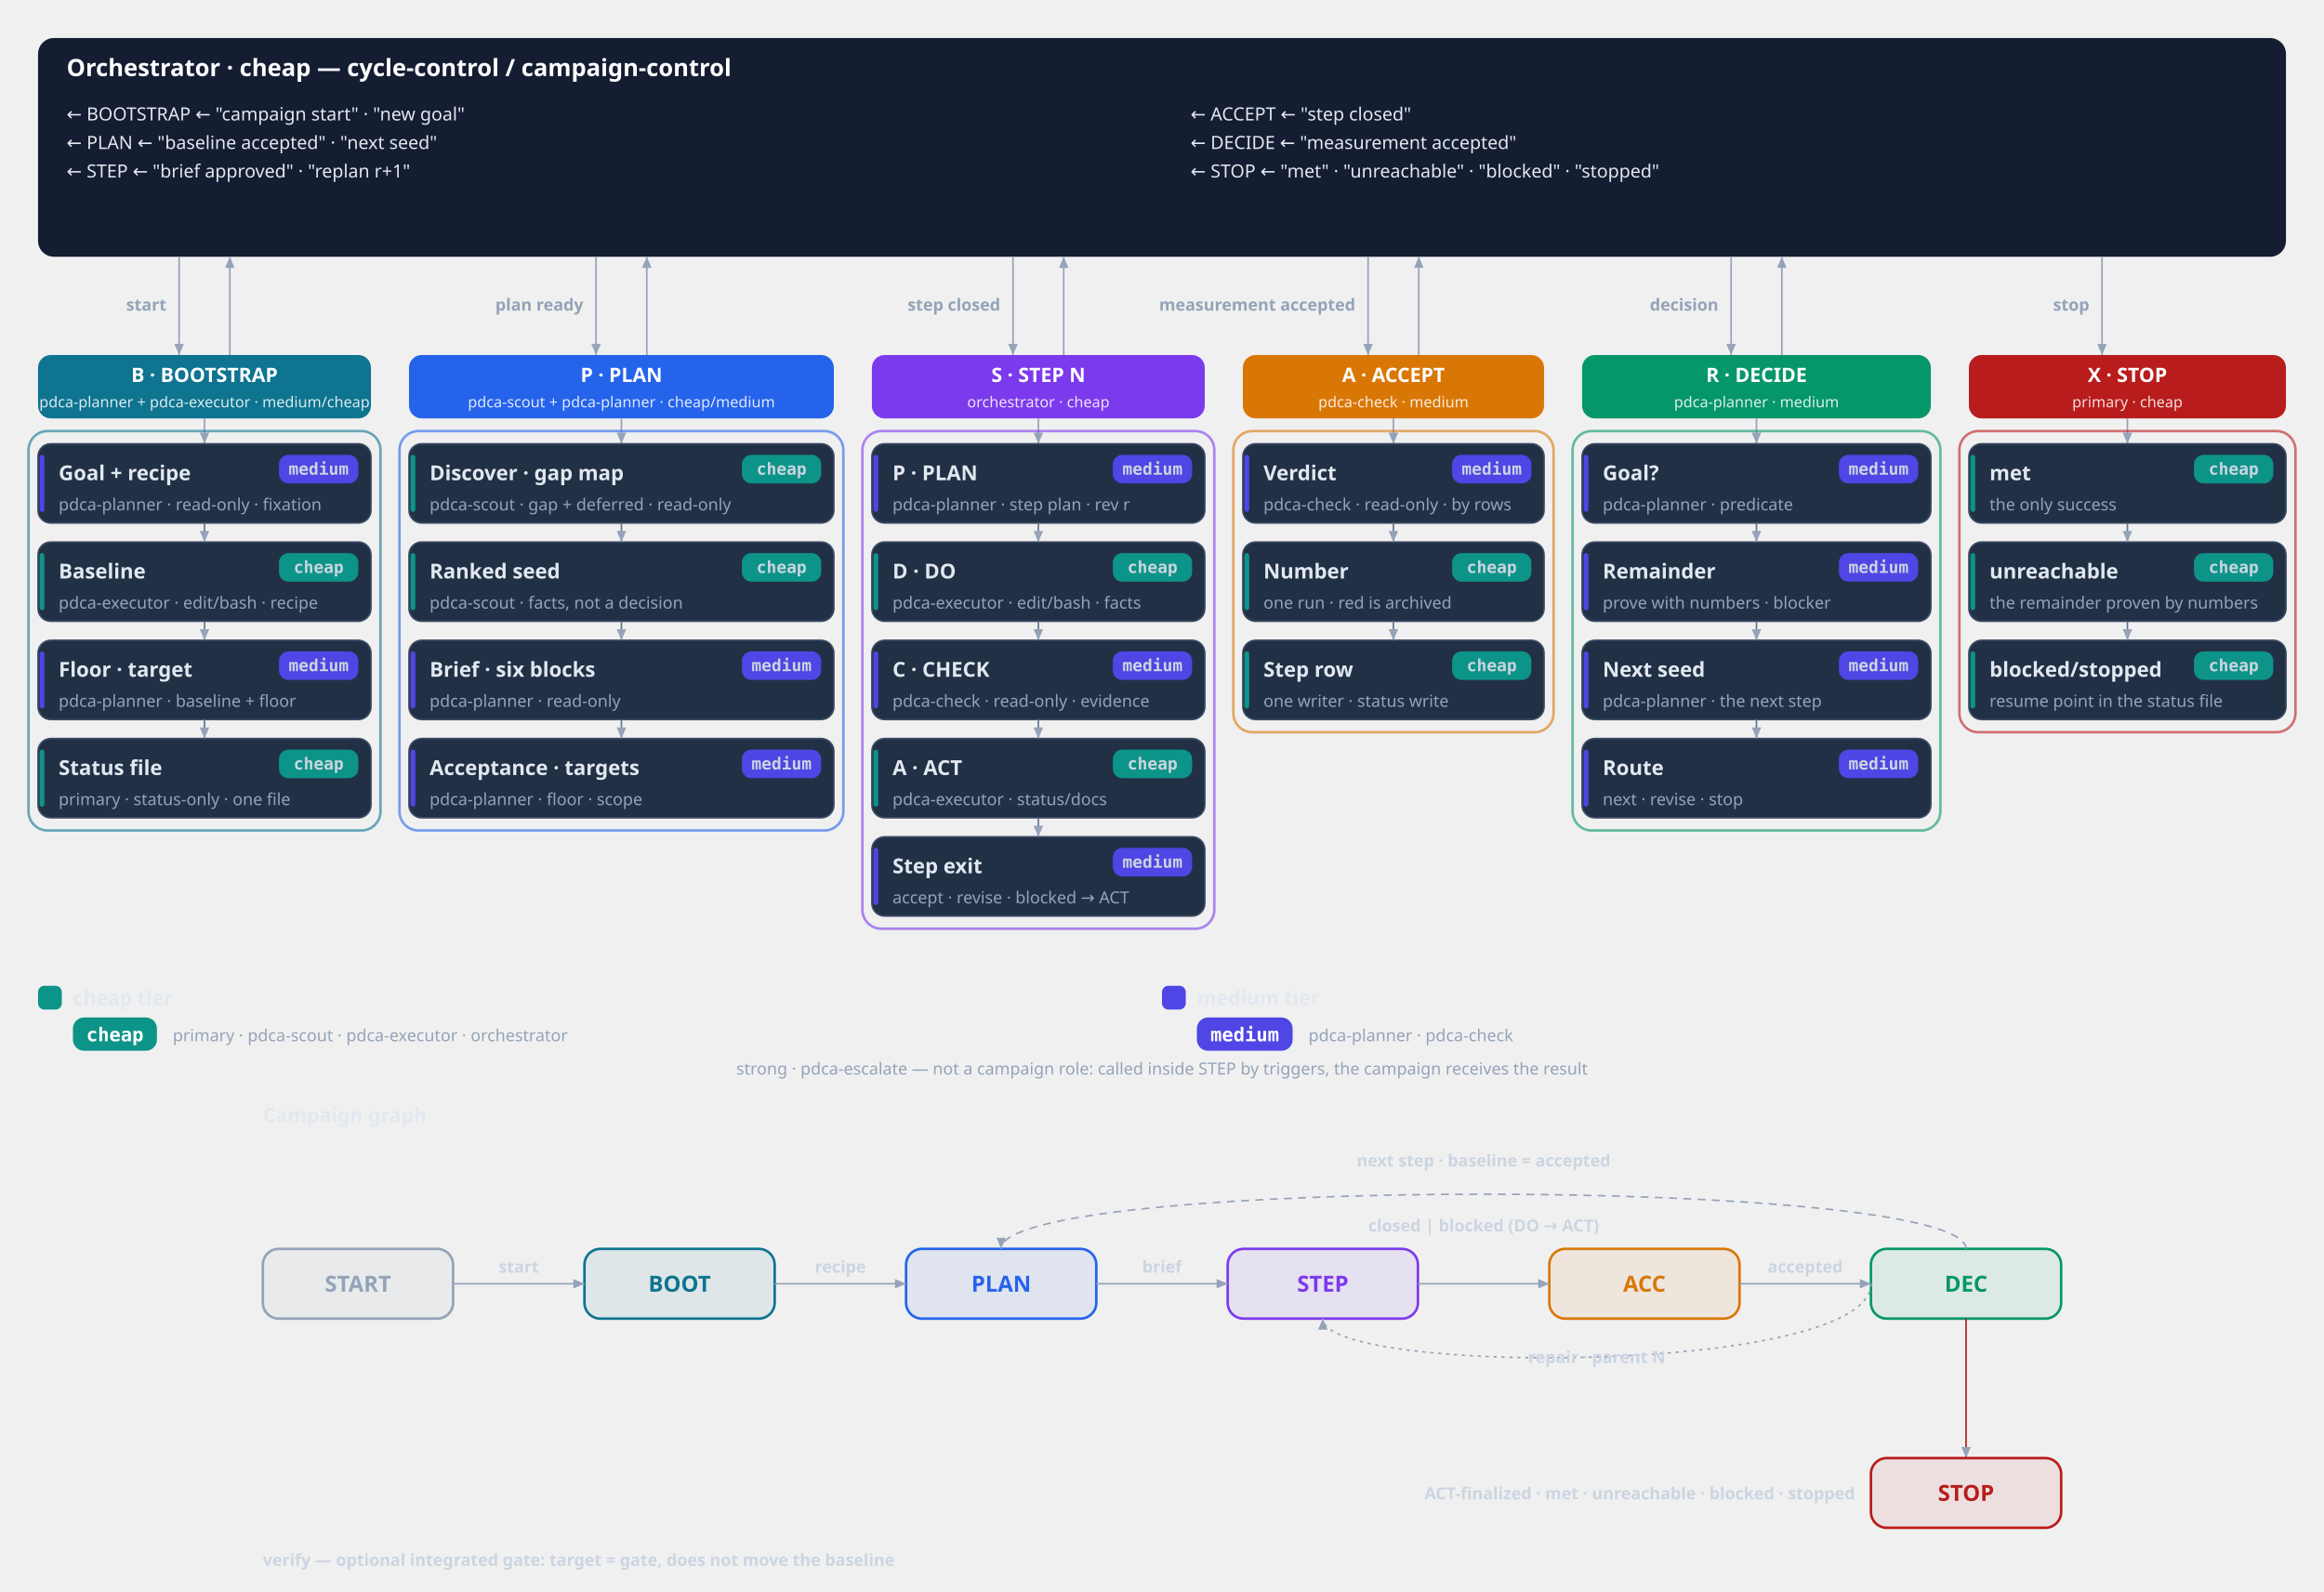
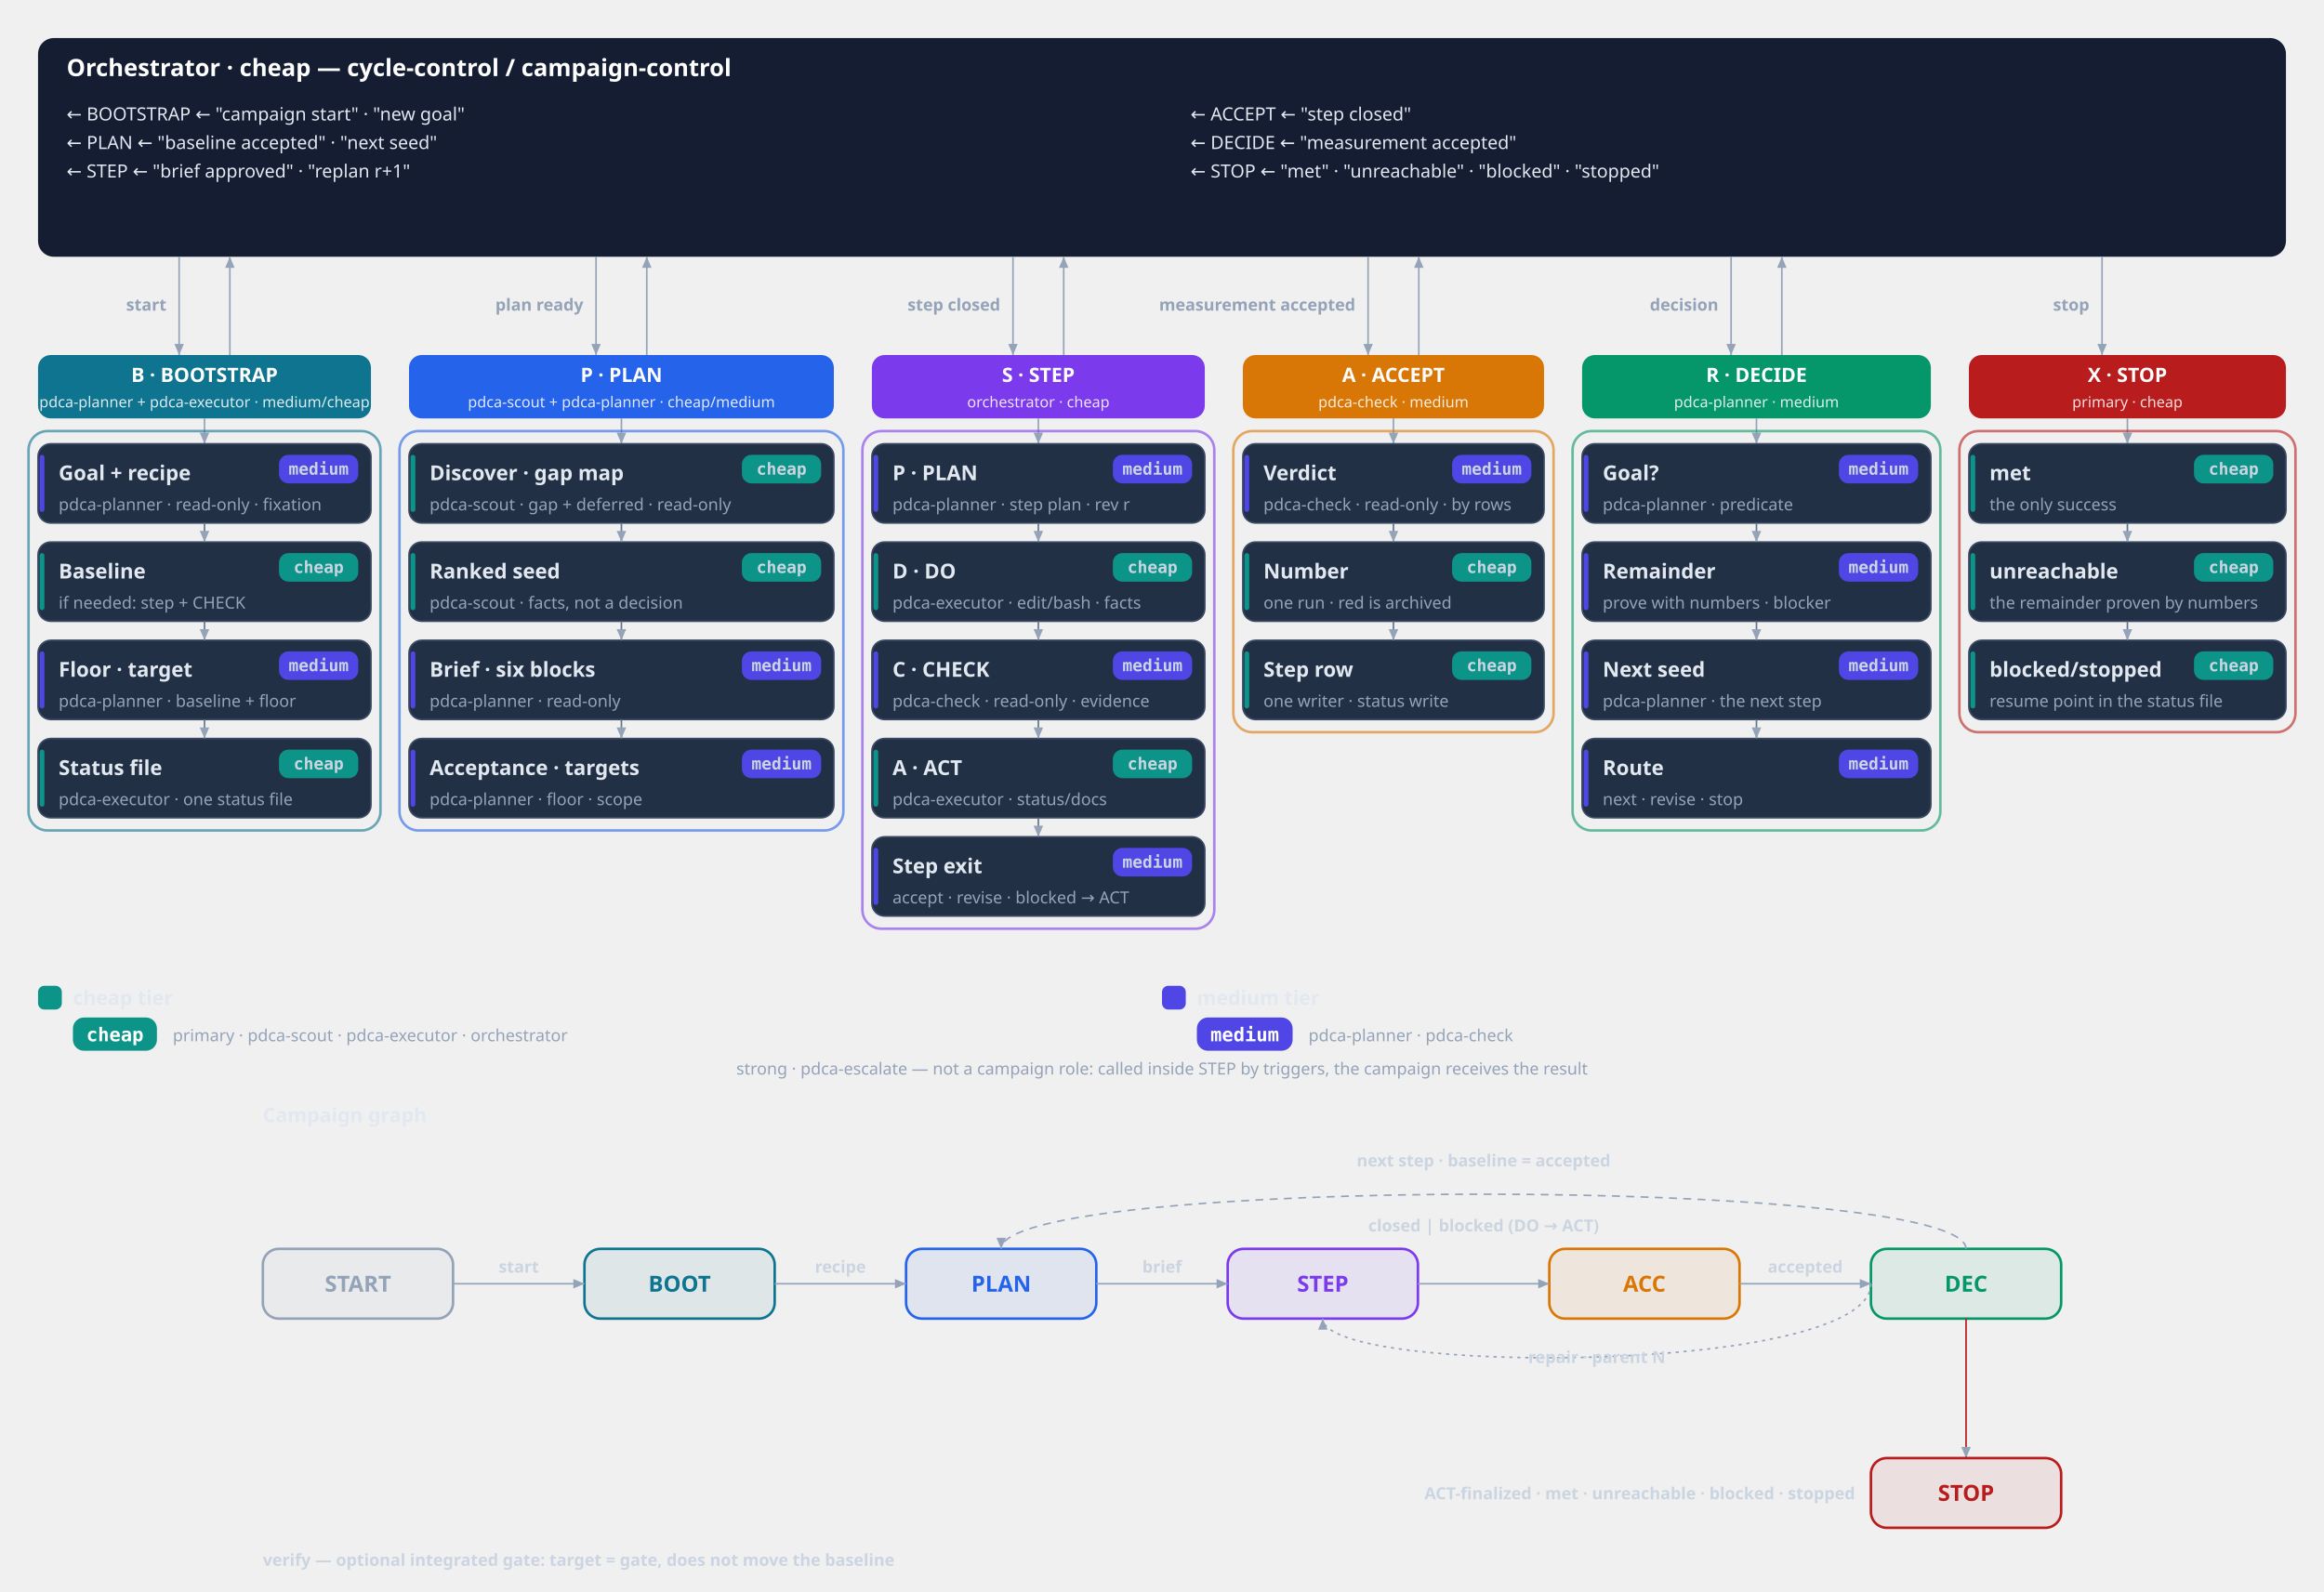
<svg xmlns="http://www.w3.org/2000/svg" viewBox="0 0 1466 1004" width="1466" font-family="Segoe UI, system-ui, sans-serif">
  <defs>
    <marker id="arrow" markerWidth="9" markerHeight="9" refX="7" refY="3" orient="auto">
      <path d="M0,0 L7,3 L0,6 Z" fill="#94a3b8" />
    </marker>
  </defs>
  <style>
.t{font-size:13px;font-weight:600;fill:#e2e8f0}
.s{font-size:10.5px;fill:#94a3b8}
.h{font-size:12.5px;font-weight:700;fill:#ffffff}
.ho{font-size:9.5px;fill:#ffffff;fill-opacity:0.85}
.g{font-size:10.5px;font-weight:600}
.band{fill:#141d31}
.bt{fill:#ffffff;font-size:15px;font-weight:700}
.ol{fill:#e2e8f0;font-size:11.5px}
.lt{font-size:12.5px;font-weight:700;fill:#e2e8f0}
.ls{font-size:10.5px;fill:#94a3b8}
.lm{font-family:ui-monospace,Consolas,Menlo,monospace;font-size:12px;font-weight:700}
.bm{font-family:ui-monospace,Consolas,Menlo,monospace;font-size:10.5px;font-weight:700}
.st{font-size:14px;font-weight:700}
</style>
  <rect x="24" y="24" width="1418" height="138" rx="10" class="band" />
  <text x="42" y="48" class="bt">Orchestrator · cheap — cycle-control / campaign-control</text>
  <text x="42" y="76" class="ol">← BOOTSTRAP ← "campaign start" · "new goal"</text>
  <text x="42" y="94" class="ol">← PLAN ← "baseline accepted" · "next seed"</text>
  <text x="42" y="112" class="ol">← STEP ← "brief approved" · "replan r+1"</text>
  <text x="751.0" y="76" class="ol">← ACCEPT ← "step closed"</text>
  <text x="751.0" y="94" class="ol">← DECIDE ← "measurement accepted"</text>
  <text x="751.0" y="112" class="ol">← STOP ← "met" · "unreachable" · "blocked" · "stopped"</text>
  <rect x="24" y="224" width="210" height="40" rx="8" fill="#0e7490" />
  <text x="129.0" y="241" class="h" text-anchor="middle">B · BOOTSTRAP</text>
  <text x="129.0" y="257" class="ho" text-anchor="middle">pdca-planner + pdca-executor · medium/cheap</text>
  <polyline points="129.0,264 129.0,280" fill="none" stroke="#94a3b8" marker-end="url(#arrow)" />
  <rect x="24" y="280" width="210" height="50" rx="8" fill="#223046" stroke="#3b4a63" stroke-width="1" />
  <rect x="25" y="287" width="3" height="36" rx="1.5" fill="#4f46e5" />
  <rect x="176" y="287" width="50" height="18" rx="6" fill="#4f46e5" />
  <text x="201.0" y="299.5" class="bm" fill="#cbd5e1" text-anchor="middle">medium</text>
  <text x="37" y="303" class="t">Goal + recipe</text>
  <text x="37" y="322" class="s">pdca-planner · read-only · fixation</text>
  <rect x="24" y="342" width="210" height="50" rx="8" fill="#223046" stroke="#3b4a63" stroke-width="1" />
  <rect x="25" y="349" width="3" height="36" rx="1.5" fill="#0d9488" />
  <rect x="176" y="349" width="50" height="18" rx="6" fill="#0d9488" />
  <text x="201.0" y="361.5" class="bm" fill="#cbd5e1" text-anchor="middle">cheap</text>
  <text x="37" y="365" class="t">Baseline</text>
-   <text x="37" y="384" class="s">pdca-executor · edit/bash · recipe</text>
+   <text x="37" y="384" class="s">if needed: step + CHECK</text>
  <polyline points="129.0,330 129.0,342" fill="none" stroke="#64748b" marker-end="url(#arrow)" />
  <rect x="24" y="404" width="210" height="50" rx="8" fill="#223046" stroke="#3b4a63" stroke-width="1" />
  <rect x="25" y="411" width="3" height="36" rx="1.5" fill="#4f46e5" />
  <rect x="176" y="411" width="50" height="18" rx="6" fill="#4f46e5" />
  <text x="201.0" y="423.5" class="bm" fill="#cbd5e1" text-anchor="middle">medium</text>
  <text x="37" y="427" class="t">Floor · target</text>
  <text x="37" y="446" class="s">pdca-planner · baseline + floor</text>
  <polyline points="129.0,392 129.0,404" fill="none" stroke="#64748b" marker-end="url(#arrow)" />
  <rect x="24" y="466" width="210" height="50" rx="8" fill="#223046" stroke="#3b4a63" stroke-width="1" />
  <rect x="25" y="473" width="3" height="36" rx="1.5" fill="#0d9488" />
  <rect x="176" y="473" width="50" height="18" rx="6" fill="#0d9488" />
  <text x="201.0" y="485.5" class="bm" fill="#cbd5e1" text-anchor="middle">cheap</text>
  <text x="37" y="489" class="t">Status file</text>
-   <text x="37" y="508" class="s">primary · status-only · one file</text>
+   <text x="37" y="508" class="s">pdca-executor · one status file</text>
  <polyline points="129.0,454 129.0,466" fill="none" stroke="#64748b" marker-end="url(#arrow)" />
  <rect x="18" y="272" width="222" height="252" rx="12" fill="none" stroke="#0e7490" stroke-opacity="0.6" stroke-width="1.6" />
  <rect x="258" y="224" width="268" height="40" rx="8" fill="#2563eb" />
  <text x="392.0" y="241" class="h" text-anchor="middle">P · PLAN</text>
  <text x="392.0" y="257" class="ho" text-anchor="middle">pdca-scout + pdca-planner · cheap/medium</text>
  <polyline points="392.0,264 392.0,280" fill="none" stroke="#94a3b8" marker-end="url(#arrow)" />
  <rect x="258" y="280" width="268" height="50" rx="8" fill="#223046" stroke="#3b4a63" stroke-width="1" />
  <rect x="259" y="287" width="3" height="36" rx="1.5" fill="#0d9488" />
  <rect x="468" y="287" width="50" height="18" rx="6" fill="#0d9488" />
  <text x="493.0" y="299.5" class="bm" fill="#cbd5e1" text-anchor="middle">cheap</text>
  <text x="271" y="303" class="t">Discover · gap map</text>
  <text x="271" y="322" class="s">pdca-scout · gap + deferred · read-only</text>
  <rect x="258" y="342" width="268" height="50" rx="8" fill="#223046" stroke="#3b4a63" stroke-width="1" />
  <rect x="259" y="349" width="3" height="36" rx="1.5" fill="#0d9488" />
  <rect x="468" y="349" width="50" height="18" rx="6" fill="#0d9488" />
  <text x="493.0" y="361.5" class="bm" fill="#cbd5e1" text-anchor="middle">cheap</text>
  <text x="271" y="365" class="t">Ranked seed</text>
  <text x="271" y="384" class="s">pdca-scout · facts, not a decision</text>
  <polyline points="392.0,330 392.0,342" fill="none" stroke="#64748b" marker-end="url(#arrow)" />
  <rect x="258" y="404" width="268" height="50" rx="8" fill="#223046" stroke="#3b4a63" stroke-width="1" />
  <rect x="259" y="411" width="3" height="36" rx="1.5" fill="#4f46e5" />
  <rect x="468" y="411" width="50" height="18" rx="6" fill="#4f46e5" />
  <text x="493.0" y="423.5" class="bm" fill="#cbd5e1" text-anchor="middle">medium</text>
  <text x="271" y="427" class="t">Brief · six blocks</text>
  <text x="271" y="446" class="s">pdca-planner · read-only</text>
  <polyline points="392.0,392 392.0,404" fill="none" stroke="#64748b" marker-end="url(#arrow)" />
  <rect x="258" y="466" width="268" height="50" rx="8" fill="#223046" stroke="#3b4a63" stroke-width="1" />
  <rect x="259" y="473" width="3" height="36" rx="1.5" fill="#4f46e5" />
  <rect x="468" y="473" width="50" height="18" rx="6" fill="#4f46e5" />
  <text x="493.0" y="485.5" class="bm" fill="#cbd5e1" text-anchor="middle">medium</text>
  <text x="271" y="489" class="t">Acceptance · targets</text>
  <text x="271" y="508" class="s">pdca-planner · floor · scope</text>
  <polyline points="392.0,454 392.0,466" fill="none" stroke="#64748b" marker-end="url(#arrow)" />
  <rect x="252" y="272" width="280" height="252" rx="12" fill="none" stroke="#2563eb" stroke-opacity="0.6" stroke-width="1.6" />
  <rect x="550" y="224" width="210" height="40" rx="8" fill="#7c3aed" />
-   <text x="655.0" y="241" class="h" text-anchor="middle">S · STEP N</text>
+   <text x="655.0" y="241" class="h" text-anchor="middle">S · STEP</text>
  <text x="655.0" y="257" class="ho" text-anchor="middle">orchestrator · cheap</text>
  <polyline points="655.0,264 655.0,280" fill="none" stroke="#94a3b8" marker-end="url(#arrow)" />
  <rect x="550" y="280" width="210" height="50" rx="8" fill="#223046" stroke="#3b4a63" stroke-width="1" />
  <rect x="551" y="287" width="3" height="36" rx="1.5" fill="#4f46e5" />
  <rect x="702" y="287" width="50" height="18" rx="6" fill="#4f46e5" />
  <text x="727.0" y="299.5" class="bm" fill="#cbd5e1" text-anchor="middle">medium</text>
  <text x="563" y="303" class="t">P · PLAN</text>
  <text x="563" y="322" class="s">pdca-planner · step plan · rev r</text>
  <rect x="550" y="342" width="210" height="50" rx="8" fill="#223046" stroke="#3b4a63" stroke-width="1" />
  <rect x="551" y="349" width="3" height="36" rx="1.5" fill="#0d9488" />
  <rect x="702" y="349" width="50" height="18" rx="6" fill="#0d9488" />
  <text x="727.0" y="361.5" class="bm" fill="#cbd5e1" text-anchor="middle">cheap</text>
  <text x="563" y="365" class="t">D · DO</text>
  <text x="563" y="384" class="s">pdca-executor · edit/bash · facts</text>
  <polyline points="655.0,330 655.0,342" fill="none" stroke="#64748b" marker-end="url(#arrow)" />
  <rect x="550" y="404" width="210" height="50" rx="8" fill="#223046" stroke="#3b4a63" stroke-width="1" />
  <rect x="551" y="411" width="3" height="36" rx="1.5" fill="#4f46e5" />
  <rect x="702" y="411" width="50" height="18" rx="6" fill="#4f46e5" />
  <text x="727.0" y="423.5" class="bm" fill="#cbd5e1" text-anchor="middle">medium</text>
  <text x="563" y="427" class="t">C · CHECK</text>
  <text x="563" y="446" class="s">pdca-check · read-only · evidence</text>
  <polyline points="655.0,392 655.0,404" fill="none" stroke="#64748b" marker-end="url(#arrow)" />
  <rect x="550" y="466" width="210" height="50" rx="8" fill="#223046" stroke="#3b4a63" stroke-width="1" />
  <rect x="551" y="473" width="3" height="36" rx="1.5" fill="#0d9488" />
  <rect x="702" y="473" width="50" height="18" rx="6" fill="#0d9488" />
  <text x="727.0" y="485.5" class="bm" fill="#cbd5e1" text-anchor="middle">cheap</text>
  <text x="563" y="489" class="t">A · ACT</text>
  <text x="563" y="508" class="s">pdca-executor · status/docs</text>
  <polyline points="655.0,454 655.0,466" fill="none" stroke="#64748b" marker-end="url(#arrow)" />
  <rect x="550" y="528" width="210" height="50" rx="8" fill="#223046" stroke="#3b4a63" stroke-width="1" />
  <rect x="551" y="535" width="3" height="36" rx="1.5" fill="#4f46e5" />
  <rect x="702" y="535" width="50" height="18" rx="6" fill="#4f46e5" />
  <text x="727.0" y="547.5" class="bm" fill="#cbd5e1" text-anchor="middle">medium</text>
  <text x="563" y="551" class="t">Step exit</text>
  <text x="563" y="570" class="s">accept · revise · blocked → ACT</text>
  <polyline points="655.0,516 655.0,528" fill="none" stroke="#64748b" marker-end="url(#arrow)" />
  <rect x="544" y="272" width="222" height="314" rx="12" fill="none" stroke="#7c3aed" stroke-opacity="0.6" stroke-width="1.6" />
  <rect x="784" y="224" width="190" height="40" rx="8" fill="#d97706" />
  <text x="879.0" y="241" class="h" text-anchor="middle">A · ACCEPT</text>
  <text x="879.0" y="257" class="ho" text-anchor="middle">pdca-check · medium</text>
  <polyline points="879.0,264 879.0,280" fill="none" stroke="#94a3b8" marker-end="url(#arrow)" />
  <rect x="784" y="280" width="190" height="50" rx="8" fill="#223046" stroke="#3b4a63" stroke-width="1" />
  <rect x="785" y="287" width="3" height="36" rx="1.5" fill="#4f46e5" />
  <rect x="916" y="287" width="50" height="18" rx="6" fill="#4f46e5" />
  <text x="941.0" y="299.5" class="bm" fill="#cbd5e1" text-anchor="middle">medium</text>
  <text x="797" y="303" class="t">Verdict</text>
  <text x="797" y="322" class="s">pdca-check · read-only · by rows</text>
  <rect x="784" y="342" width="190" height="50" rx="8" fill="#223046" stroke="#3b4a63" stroke-width="1" />
  <rect x="785" y="349" width="3" height="36" rx="1.5" fill="#0d9488" />
  <rect x="916" y="349" width="50" height="18" rx="6" fill="#0d9488" />
  <text x="941.0" y="361.5" class="bm" fill="#cbd5e1" text-anchor="middle">cheap</text>
  <text x="797" y="365" class="t">Number</text>
  <text x="797" y="384" class="s">one run · red is archived</text>
  <polyline points="879.0,330 879.0,342" fill="none" stroke="#64748b" marker-end="url(#arrow)" />
  <rect x="784" y="404" width="190" height="50" rx="8" fill="#223046" stroke="#3b4a63" stroke-width="1" />
  <rect x="785" y="411" width="3" height="36" rx="1.5" fill="#0d9488" />
  <rect x="916" y="411" width="50" height="18" rx="6" fill="#0d9488" />
  <text x="941.0" y="423.5" class="bm" fill="#cbd5e1" text-anchor="middle">cheap</text>
  <text x="797" y="427" class="t">Step row</text>
  <text x="797" y="446" class="s">one writer · status write</text>
  <polyline points="879.0,392 879.0,404" fill="none" stroke="#64748b" marker-end="url(#arrow)" />
  <rect x="778" y="272" width="202" height="190" rx="12" fill="none" stroke="#d97706" stroke-opacity="0.6" stroke-width="1.6" />
  <rect x="998" y="224" width="220" height="40" rx="8" fill="#059669" />
  <text x="1108.0" y="241" class="h" text-anchor="middle">R · DECIDE</text>
  <text x="1108.0" y="257" class="ho" text-anchor="middle">pdca-planner · medium</text>
  <polyline points="1108.0,264 1108.0,280" fill="none" stroke="#94a3b8" marker-end="url(#arrow)" />
  <rect x="998" y="280" width="220" height="50" rx="8" fill="#223046" stroke="#3b4a63" stroke-width="1" />
  <rect x="999" y="287" width="3" height="36" rx="1.5" fill="#4f46e5" />
  <rect x="1160" y="287" width="50" height="18" rx="6" fill="#4f46e5" />
  <text x="1185.0" y="299.5" class="bm" fill="#cbd5e1" text-anchor="middle">medium</text>
  <text x="1011" y="303" class="t">Goal?</text>
  <text x="1011" y="322" class="s">pdca-planner · predicate</text>
  <rect x="998" y="342" width="220" height="50" rx="8" fill="#223046" stroke="#3b4a63" stroke-width="1" />
  <rect x="999" y="349" width="3" height="36" rx="1.5" fill="#4f46e5" />
  <rect x="1160" y="349" width="50" height="18" rx="6" fill="#4f46e5" />
  <text x="1185.0" y="361.5" class="bm" fill="#cbd5e1" text-anchor="middle">medium</text>
  <text x="1011" y="365" class="t">Remainder</text>
  <text x="1011" y="384" class="s">prove with numbers · blocker</text>
  <polyline points="1108.0,330 1108.0,342" fill="none" stroke="#64748b" marker-end="url(#arrow)" />
  <rect x="998" y="404" width="220" height="50" rx="8" fill="#223046" stroke="#3b4a63" stroke-width="1" />
  <rect x="999" y="411" width="3" height="36" rx="1.5" fill="#4f46e5" />
  <rect x="1160" y="411" width="50" height="18" rx="6" fill="#4f46e5" />
  <text x="1185.0" y="423.5" class="bm" fill="#cbd5e1" text-anchor="middle">medium</text>
  <text x="1011" y="427" class="t">Next seed</text>
  <text x="1011" y="446" class="s">pdca-planner · the next step</text>
  <polyline points="1108.0,392 1108.0,404" fill="none" stroke="#64748b" marker-end="url(#arrow)" />
  <rect x="998" y="466" width="220" height="50" rx="8" fill="#223046" stroke="#3b4a63" stroke-width="1" />
  <rect x="999" y="473" width="3" height="36" rx="1.5" fill="#4f46e5" />
  <rect x="1160" y="473" width="50" height="18" rx="6" fill="#4f46e5" />
  <text x="1185.0" y="485.5" class="bm" fill="#cbd5e1" text-anchor="middle">medium</text>
  <text x="1011" y="489" class="t">Route</text>
  <text x="1011" y="508" class="s">next · revise · stop</text>
  <polyline points="1108.0,454 1108.0,466" fill="none" stroke="#64748b" marker-end="url(#arrow)" />
  <rect x="992" y="272" width="232" height="252" rx="12" fill="none" stroke="#059669" stroke-opacity="0.6" stroke-width="1.6" />
  <rect x="1242" y="224" width="200" height="40" rx="8" fill="#b91c1c" />
  <text x="1342.0" y="241" class="h" text-anchor="middle">X · STOP</text>
  <text x="1342.0" y="257" class="ho" text-anchor="middle">primary · cheap</text>
  <polyline points="1342.0,264 1342.0,280" fill="none" stroke="#94a3b8" marker-end="url(#arrow)" />
  <rect x="1242" y="280" width="200" height="50" rx="8" fill="#223046" stroke="#3b4a63" stroke-width="1" />
  <rect x="1243" y="287" width="3" height="36" rx="1.5" fill="#0d9488" />
  <rect x="1384" y="287" width="50" height="18" rx="6" fill="#0d9488" />
  <text x="1409.0" y="299.5" class="bm" fill="#cbd5e1" text-anchor="middle">cheap</text>
  <text x="1255" y="303" class="t">met</text>
  <text x="1255" y="322" class="s">the only success</text>
  <rect x="1242" y="342" width="200" height="50" rx="8" fill="#223046" stroke="#3b4a63" stroke-width="1" />
  <rect x="1243" y="349" width="3" height="36" rx="1.5" fill="#0d9488" />
  <rect x="1384" y="349" width="50" height="18" rx="6" fill="#0d9488" />
  <text x="1409.0" y="361.5" class="bm" fill="#cbd5e1" text-anchor="middle">cheap</text>
  <text x="1255" y="365" class="t">unreachable</text>
  <text x="1255" y="384" class="s">the remainder proven by numbers</text>
  <polyline points="1342.0,330 1342.0,342" fill="none" stroke="#64748b" marker-end="url(#arrow)" />
  <rect x="1242" y="404" width="200" height="50" rx="8" fill="#223046" stroke="#3b4a63" stroke-width="1" />
  <rect x="1243" y="411" width="3" height="36" rx="1.5" fill="#0d9488" />
  <rect x="1384" y="411" width="50" height="18" rx="6" fill="#0d9488" />
  <text x="1409.0" y="423.5" class="bm" fill="#cbd5e1" text-anchor="middle">cheap</text>
  <text x="1255" y="427" class="t">blocked/stopped</text>
  <text x="1255" y="446" class="s">resume point in the status file</text>
  <polyline points="1342.0,392 1342.0,404" fill="none" stroke="#64748b" marker-end="url(#arrow)" />
  <rect x="1236" y="272" width="212" height="190" rx="12" fill="none" stroke="#b91c1c" stroke-opacity="0.6" stroke-width="1.6" />
  <polyline points="113.0,162 113.0,224" fill="none" stroke="#94a3b8" data-edge-id="dispatch_b" marker-end="url(#arrow)" />
  <text x="105.0" y="196.0" class="g" fill="#94a3b8" text-anchor="end">start</text>
  <polyline points="145.0,224 145.0,162" fill="none" stroke="#94a3b8" data-edge-id="return_b" marker-end="url(#arrow)" />
  <polyline points="376.0,162 376.0,224" fill="none" stroke="#94a3b8" data-edge-id="dispatch_p" marker-end="url(#arrow)" />
  <text x="368.0" y="196.0" class="g" fill="#94a3b8" text-anchor="end">plan ready</text>
  <polyline points="408.0,224 408.0,162" fill="none" stroke="#94a3b8" data-edge-id="return_p" marker-end="url(#arrow)" />
  <polyline points="639.0,162 639.0,224" fill="none" stroke="#94a3b8" data-edge-id="dispatch_s" marker-end="url(#arrow)" />
  <text x="631.0" y="196.0" class="g" fill="#94a3b8" text-anchor="end">step closed</text>
  <polyline points="671.0,224 671.0,162" fill="none" stroke="#94a3b8" data-edge-id="return_s" marker-end="url(#arrow)" />
  <polyline points="863.0,162 863.0,224" fill="none" stroke="#94a3b8" data-edge-id="dispatch_a" marker-end="url(#arrow)" />
  <text x="855.0" y="196.0" class="g" fill="#94a3b8" text-anchor="end">measurement accepted</text>
  <polyline points="895.0,224 895.0,162" fill="none" stroke="#94a3b8" data-edge-id="return_a" marker-end="url(#arrow)" />
  <polyline points="1092.0,162 1092.0,224" fill="none" stroke="#94a3b8" data-edge-id="dispatch_r" marker-end="url(#arrow)" />
  <text x="1084.0" y="196.0" class="g" fill="#94a3b8" text-anchor="end">decision</text>
  <polyline points="1124.0,224 1124.0,162" fill="none" stroke="#94a3b8" data-edge-id="return_r" marker-end="url(#arrow)" />
  <polyline points="1326.0,162 1326.0,224" fill="none" stroke="#94a3b8" data-edge-id="dispatch_x" marker-end="url(#arrow)" />
  <text x="1318.0" y="196.0" class="g" fill="#94a3b8" text-anchor="end">stop</text>
  <rect x="24.0" y="622" width="15" height="15" rx="4" fill="#0d9488" />
  <text x="46.0" y="634" class="lt">cheap tier</text>
  <rect x="46.0" y="642" width="53.0" height="21" rx="7" fill="#0d9488" />
  <text x="72.5" y="657" class="lm" fill="#ffffff" text-anchor="middle">cheap</text>
  <text x="109.0" y="657" class="ls">primary · pdca-scout · pdca-executor · orchestrator</text>
  <rect x="733.0" y="622" width="15" height="15" rx="4" fill="#4f46e5" />
  <text x="755.0" y="634" class="lt">medium tier</text>
  <rect x="755.0" y="642" width="60.4" height="21" rx="7" fill="#4f46e5" />
  <text x="785.2" y="657" class="lm" fill="#ffffff" text-anchor="middle">medium</text>
  <text x="825.4" y="657" class="ls">pdca-planner · pdca-check</text>
  <text x="733.0" y="678" class="ls" text-anchor="middle">strong · pdca-escalate — not a campaign role: called inside STEP by triggers, the campaign receives the result</text>
  <text x="165.8" y="708" class="lt">Campaign graph</text>
  <rect x="165.8" y="788" width="120" height="44" rx="10" fill="#94a3b8" fill-opacity="0.08" stroke="#94a3b8" stroke-width="1.6" data-node-id="START" />
  <text x="225.8" y="815.0" class="st" fill="#94a3b8" text-anchor="middle">START</text>
  <rect x="368.68" y="788" width="120" height="44" rx="10" fill="#0e7490" fill-opacity="0.08" stroke="#0e7490" stroke-width="1.6" data-node-id="BOOT" />
  <text x="428.68" y="815.0" class="st" fill="#0e7490" text-anchor="middle">BOOT</text>
  <rect x="571.56" y="788" width="120" height="44" rx="10" fill="#2563eb" fill-opacity="0.08" stroke="#2563eb" stroke-width="1.6" data-node-id="PLAN" />
  <text x="631.56" y="815.0" class="st" fill="#2563eb" text-anchor="middle">PLAN</text>
  <rect x="774.44" y="788" width="120" height="44" rx="10" fill="#7c3aed" fill-opacity="0.08" stroke="#7c3aed" stroke-width="1.6" data-node-id="STEP" />
  <text x="834.44" y="815.0" class="st" fill="#7c3aed" text-anchor="middle">STEP</text>
  <rect x="977.32" y="788" width="120" height="44" rx="10" fill="#d97706" fill-opacity="0.08" stroke="#d97706" stroke-width="1.6" data-node-id="ACC" />
  <text x="1037.32" y="815.0" class="st" fill="#d97706" text-anchor="middle">ACC</text>
  <rect x="1180.2" y="788" width="120" height="44" rx="10" fill="#059669" fill-opacity="0.08" stroke="#059669" stroke-width="1.6" data-node-id="DEC" />
  <text x="1240.2" y="815.0" class="st" fill="#059669" text-anchor="middle">DEC</text>
  <polyline points="285.8,810.0 368.68,810.0" fill="none" stroke="#94a3b8" data-edge-id="start_boot" marker-end="url(#arrow)" />
  <text x="327.24" y="803.0" class="g" fill="#cbd5e1" text-anchor="middle">start</text>
  <polyline points="488.68,810.0 571.56,810.0" fill="none" stroke="#94a3b8" data-edge-id="boot_plan" marker-end="url(#arrow)" />
  <text x="530.12" y="803.0" class="g" fill="#cbd5e1" text-anchor="middle">recipe</text>
  <polyline points="691.56,810.0 774.44,810.0" fill="none" stroke="#94a3b8" data-edge-id="plan_step" marker-end="url(#arrow)" />
  <text x="733.0" y="803.0" class="g" fill="#cbd5e1" text-anchor="middle">brief</text>
  <polyline points="894.44,810.0 977.32,810.0" fill="none" stroke="#94a3b8" data-edge-id="step_acc" marker-end="url(#arrow)" />
  <text x="935.88" y="777" class="g" fill="#cbd5e1" text-anchor="middle">closed | blocked (DO → ACT)</text>
  <polyline points="1097.32,810.0 1180.2,810.0" fill="none" stroke="#94a3b8" data-edge-id="acc_dec" marker-end="url(#arrow)" />
  <text x="1138.76" y="803.0" class="g" fill="#cbd5e1" text-anchor="middle">accepted</text>
  <path d="M1240.2,788 C1240.2,742 631.56,742 631.56,788" fill="none" stroke="#94a3b8" stroke-dasharray="5 4" marker-end="url(#arrow)" data-edge-id="decide_plan" />
  <text x="935.88" y="736" class="g" fill="#cbd5e1" text-anchor="middle">next step · baseline = accepted</text>
  <path d="M1180.2,810.0 C1180.2,868 834.44,868 834.44,832" fill="none" stroke="#94a3b8" stroke-dasharray="2 3" marker-end="url(#arrow)" data-edge-id="decide_step" />
  <text x="1007.32" y="860" class="g" fill="#cbd5e1" text-anchor="middle">repair · parent N</text>
  <polyline points="1240.2,832 1240.2,920" fill="none" stroke="#b91c1c" data-edge-id="decide_stop" marker-end="url(#arrow)" />
  <rect x="1180.2" y="920" width="120" height="44" rx="10" fill="#b91c1c" fill-opacity="0.08" stroke="#b91c1c" stroke-width="1.6" data-node-id="STOP" />
  <text x="1240.2" y="947.0" class="st" fill="#b91c1c" text-anchor="middle">STOP</text>
  <text x="1170.2" y="946.0" class="g" fill="#cbd5e1" text-anchor="end">ACT-finalized · met · unreachable · blocked · stopped</text>
  <text x="165.8" y="988" class="g" fill="#cbd5e1" text-anchor="start">verify — optional integrated gate: target = gate, does not move the baseline</text>
</svg>
